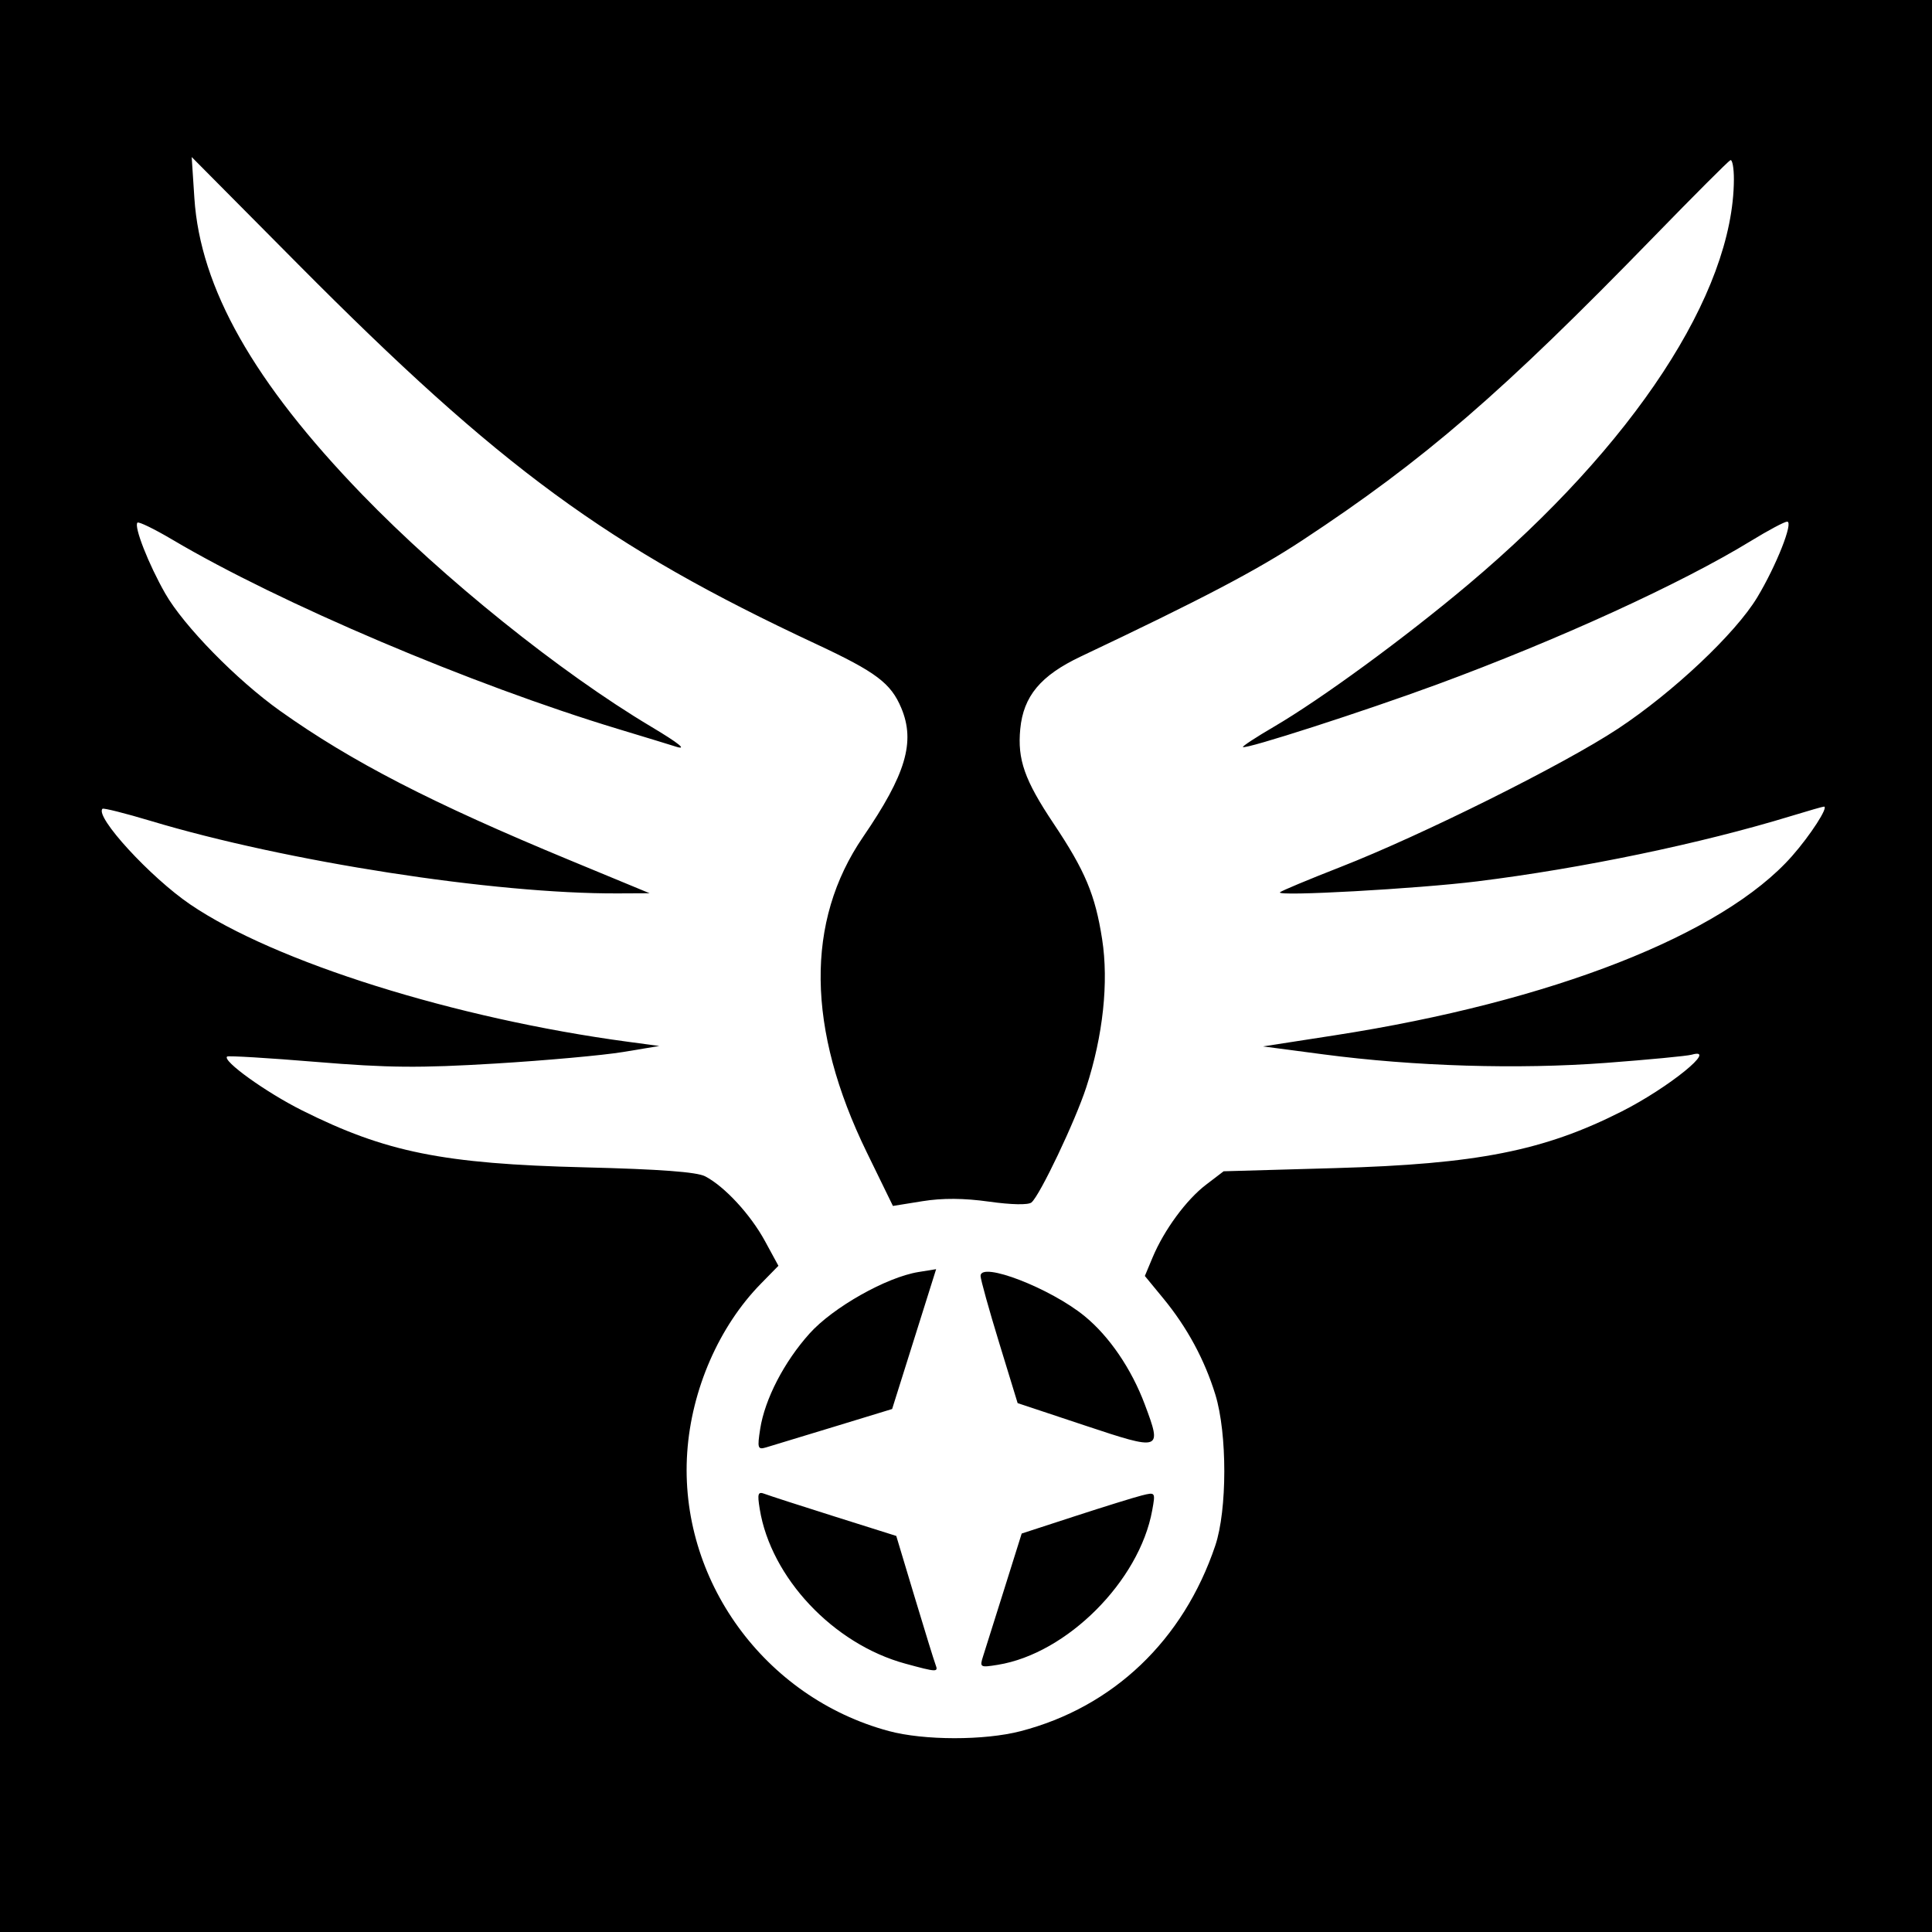
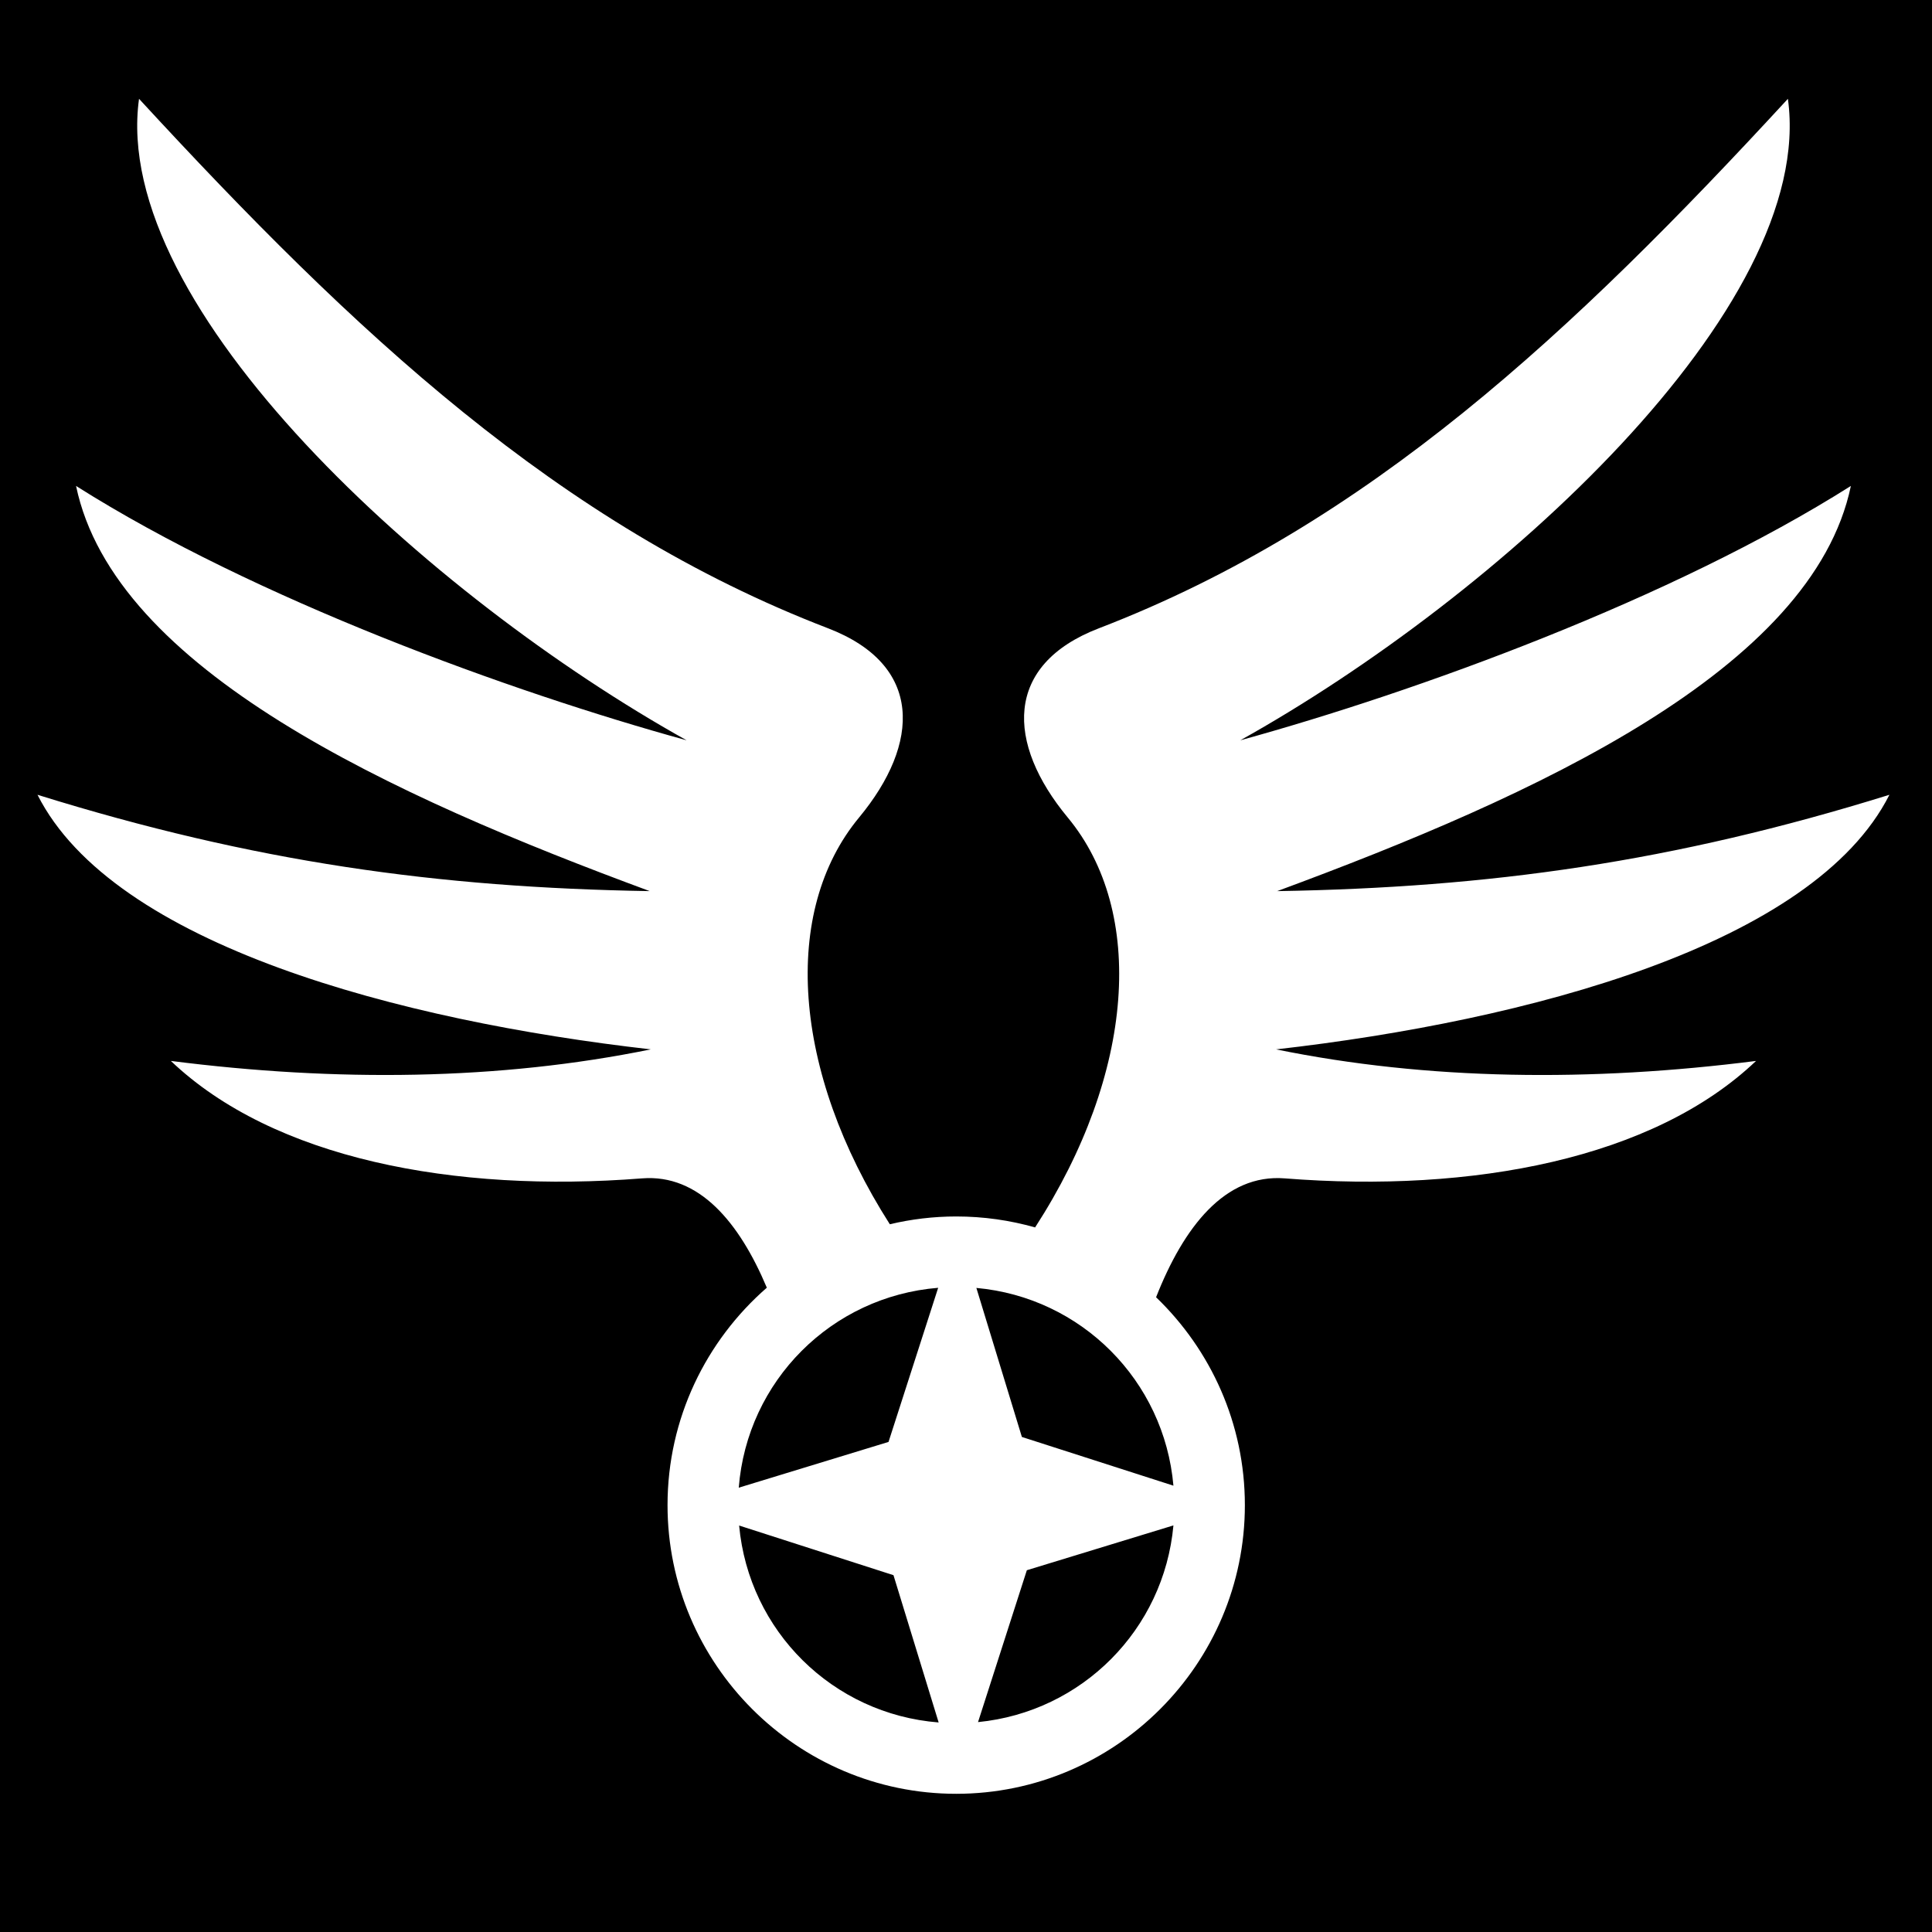
- <svg xmlns="http://www.w3.org/2000/svg" version="1.1" width="512" height="512" id="svg2">
-   <defs id="defs6" />
-   <path d="m 0,0 512,0 0,512 -512,0 z" id="rect3026" style="fill:#000000" />
-   <path d="m 287.482,377.76 -17.798,-5.92 -4.901,-16 c -2.696,-8.8 -4.911,-16.766 -4.922,-17.702 -0.049,-3.933 18.545,3.257 27.59,10.668 6.554,5.37 12.409,13.973 15.948,23.431 4.574,12.224 4.407,12.282 -15.916,5.523 z m -86.03,0.946 c 1.228,-7.917 6.349,-17.816 13.106,-25.331 6.221,-6.92 20.378,-14.908 28.844,-16.275 l 4.682,-0.756 -5.83,18.529 -5.83,18.529 -15.491,4.731 c -8.52,2.602 -16.583,5.052 -17.918,5.445 -2.206,0.649 -2.348,0.206 -1.561,-4.871 z m 59.081,60.206 c 0.543,-1.689 3.066,-9.695 5.607,-17.791 l 4.62,-14.72 14.092,-4.589 c 7.75,-2.524 15.731,-5 17.734,-5.503 3.624,-0.909 3.638,-0.889 2.761,3.949 -3.398,18.733 -22.607,37.962 -40.885,40.928 -4.736,0.769 -4.88,0.686 -3.929,-2.274 z m -20.632,1.966 c -19.053,-5.19 -35.612,-22.779 -38.562,-40.96 -0.674,-4.154 -0.485,-4.712 1.356,-4.005 1.177,0.451 9.494,3.14 18.482,5.973 l 16.343,5.153 4.857,16.149 c 2.671,8.882 5.163,16.946 5.537,17.921 0.801,2.088 0.465,2.079 -8.013,-0.231 z m 30.524,17.914 c 24.581,-6.37 43.175,-24.084 51.635,-49.191 3.179,-9.436 3.192,-29.721 0.025,-40.003 -2.855,-9.27 -7.483,-17.83 -13.779,-25.485 l -4.908,-5.968 2.04,-4.883 c 3.045,-7.288 8.927,-15.297 14.175,-19.303 l 4.662,-3.558 29.542,-0.84 c 37.629,-1.069 55.33,-4.572 75.998,-15.039 12.441,-6.3 25.692,-17.055 18.505,-15.02 -1.232,0.349 -11.456,1.327 -22.72,2.175 -23.298,1.752 -50.721,0.925 -74.88,-2.258 l -16,-2.108 19.048,-2.952 c 57.425,-8.9 102.822,-26.699 121.151,-47.5 4.878,-5.536 9.756,-13.099 8.449,-13.099 -0.296,0 -4.199,1.119 -8.673,2.486 -23.995,7.333 -55.457,13.883 -83.231,17.326 -15.841,1.964 -53.343,4.044 -52.264,2.898 0.352,-0.374 7.552,-3.382 16,-6.685 21.693,-8.482 59.253,-27.199 73.566,-36.661 14.639,-9.677 31.137,-25.228 36.901,-34.783 5.07,-8.404 9.696,-20.101 7.95,-20.101 -0.689,0 -5.015,2.303 -9.614,5.118 -18.464,11.301 -51.03,26.191 -83.203,38.041 -19.313,7.114 -50.742,17.246 -51.413,16.574 -0.198,-0.198 3.494,-2.616 8.206,-5.372 12.559,-7.347 34.73,-23.579 51.568,-37.756 43.808,-36.885 70.216,-77.16 70.337,-107.272 0.013,-3.051 -0.41,-5.355 -0.938,-5.12 C 458.032,42.688 448.918,51.808 438.307,62.72 c -40.271,41.412 -60.758,59.108 -93.138,80.445 -12.168,8.018 -26.656,15.617 -58.762,30.821 -10.628,5.033 -15.192,10.5 -16.028,19.199 -0.778,8.101 1.151,13.58 8.819,25.046 8.375,12.522 11.047,18.885 12.879,30.67 1.769,11.381 0.247,25.584 -4.205,39.242 -2.928,8.98 -12.299,28.675 -14.521,30.52 -0.846,0.702 -5.305,0.616 -11.233,-0.216 -6.676,-0.937 -12.342,-0.975 -17.657,-0.119 l -7.826,1.26 -6.925,-14.194 c -15.975,-32.741 -16.309,-61.218 -0.981,-83.608 11.33,-16.549 13.884,-25.149 10.133,-34.126 -2.762,-6.61 -6.67,-9.552 -22.541,-16.966 C 160.919,144.812 132.617,124.056 78.84,69.869 L 50.8,41.615 51.51,52.487 c 1.554,23.815 15.723,48.851 44.46,78.558 21.599,22.328 52.474,47.14 76.511,61.485 7.623,4.55 9.89,6.412 6.4,5.261 -0.88,-0.29 -7.648,-2.357 -15.04,-4.591 -38.871,-11.752 -89.674,-33.327 -118.122,-50.164 -4.775,-2.826 -8.957,-4.864 -9.294,-4.527 -0.993,0.993 2.949,11.041 7.368,18.78 4.905,8.588 18.935,22.924 30.448,31.111 18.956,13.48 40.255,24.457 76.8,39.581 l 21.12,8.741 -8.454,0.039 c -32.677,0.15 -87.734,-8.393 -123.717,-19.197 -6.794,-2.04 -12.569,-3.491 -12.834,-3.226 -2.072,2.072 12.671,18.14 23.253,25.342 22.413,15.254 70.196,30.249 115.992,36.4 l 8.32,1.118 -9.6,1.593 c -5.28,0.876 -20.544,2.255 -33.92,3.064 -20.061,1.213 -28.355,1.137 -47.36,-0.434 -12.672,-1.048 -23.315,-1.689 -23.65,-1.426 -1.386,1.088 10.265,9.467 19.81,14.247 22.186,11.11 37.43,14.187 74.88,15.114 19.968,0.495 29.781,1.226 32,2.384 5.161,2.695 12.005,10.106 15.841,17.154 l 3.567,6.553 -4.658,4.756 c -11.087,11.321 -18.381,28.042 -19.513,44.732 -2.277,33.59 20.421,64.94 53.444,73.815 9.313,2.503 25.29,2.521 34.864,0.04 z" id="path2989" style="fill:#ffffff" />
+ <svg xmlns="http://www.w3.org/2000/svg" viewBox="0 0 512 512">
+   <path d="M0 0h512v512H0z" fill="#000" stroke="#fff" stroke-width="0" />
+   <path d="M36.844 26.188c-7.642 55.355 77.047 132.044 145.125 170C135.185 183.3 67.505 158.733 20.155 128.78c10.17 48.74 83.738 82.165 152.03 107.376-56.094-.93-104.776-7.642-162.25-25.53 20.11 39.824 95.964 59.89 162.533 67.468-40.172 8.212-83.4 8.65-127.19 3.062 27.2 25.9 75.004 35.054 124.876 31.125 15.11-1.19 25.764 11.643 33.063 28.97-16.1 14.04-26.314 34.665-26.314 57.625 0 42.143 34.357 76.5 76.5 76.5s76.5-34.357 76.5-76.5c0-21.61-9.045-41.16-23.53-55.094 7.313-18.595 18.25-32.747 34.093-31.5 49.87 3.93 97.708-5.225 124.905-31.124-43.79 5.588-87.016 5.15-127.188-3.062 66.57-7.578 142.425-27.644 162.532-67.47-57.474 17.89-106.156 24.603-162.25 25.532C406.76 210.946 480.33 177.52 490.5 128.78c-47.35 29.953-115.03 54.522-161.813 67.407 68.078-37.955 152.767-114.644 145.125-170C416.836 88.028 362.51 139.09 291.22 166.5c-25.236 9.703-24.56 30.48-8.25 50.156 20.692 24.965 17.825 67.663-8.658 108.625-6.647-1.893-13.664-2.905-20.906-2.905-6.053 0-11.94.724-17.594 2.063-25.986-40.708-28.71-82.986-8.156-107.782 16.308-19.675 17.017-40.453-8.22-50.156C148.15 139.09 93.823 88.028 36.845 26.187zm211.78 315.093l-13.155 40.845-39.69 12.125c2.214-28.29 24.578-50.68 52.845-52.97zm10.126.033c27.825 2.52 49.785 24.555 52.22 52.406L270.81 380.81l-12.062-39.5zm52.22 62.937c-2.517 27.602-24.238 49.42-51.783 52.125l12.938-40.25 38.844-11.875zm-115.095.03l40.906 13.158 11.97 39.03c-28.064-2.21-50.31-24.227-52.875-52.187z" fill="#fff" fill-rule="evenodd" />
</svg>
